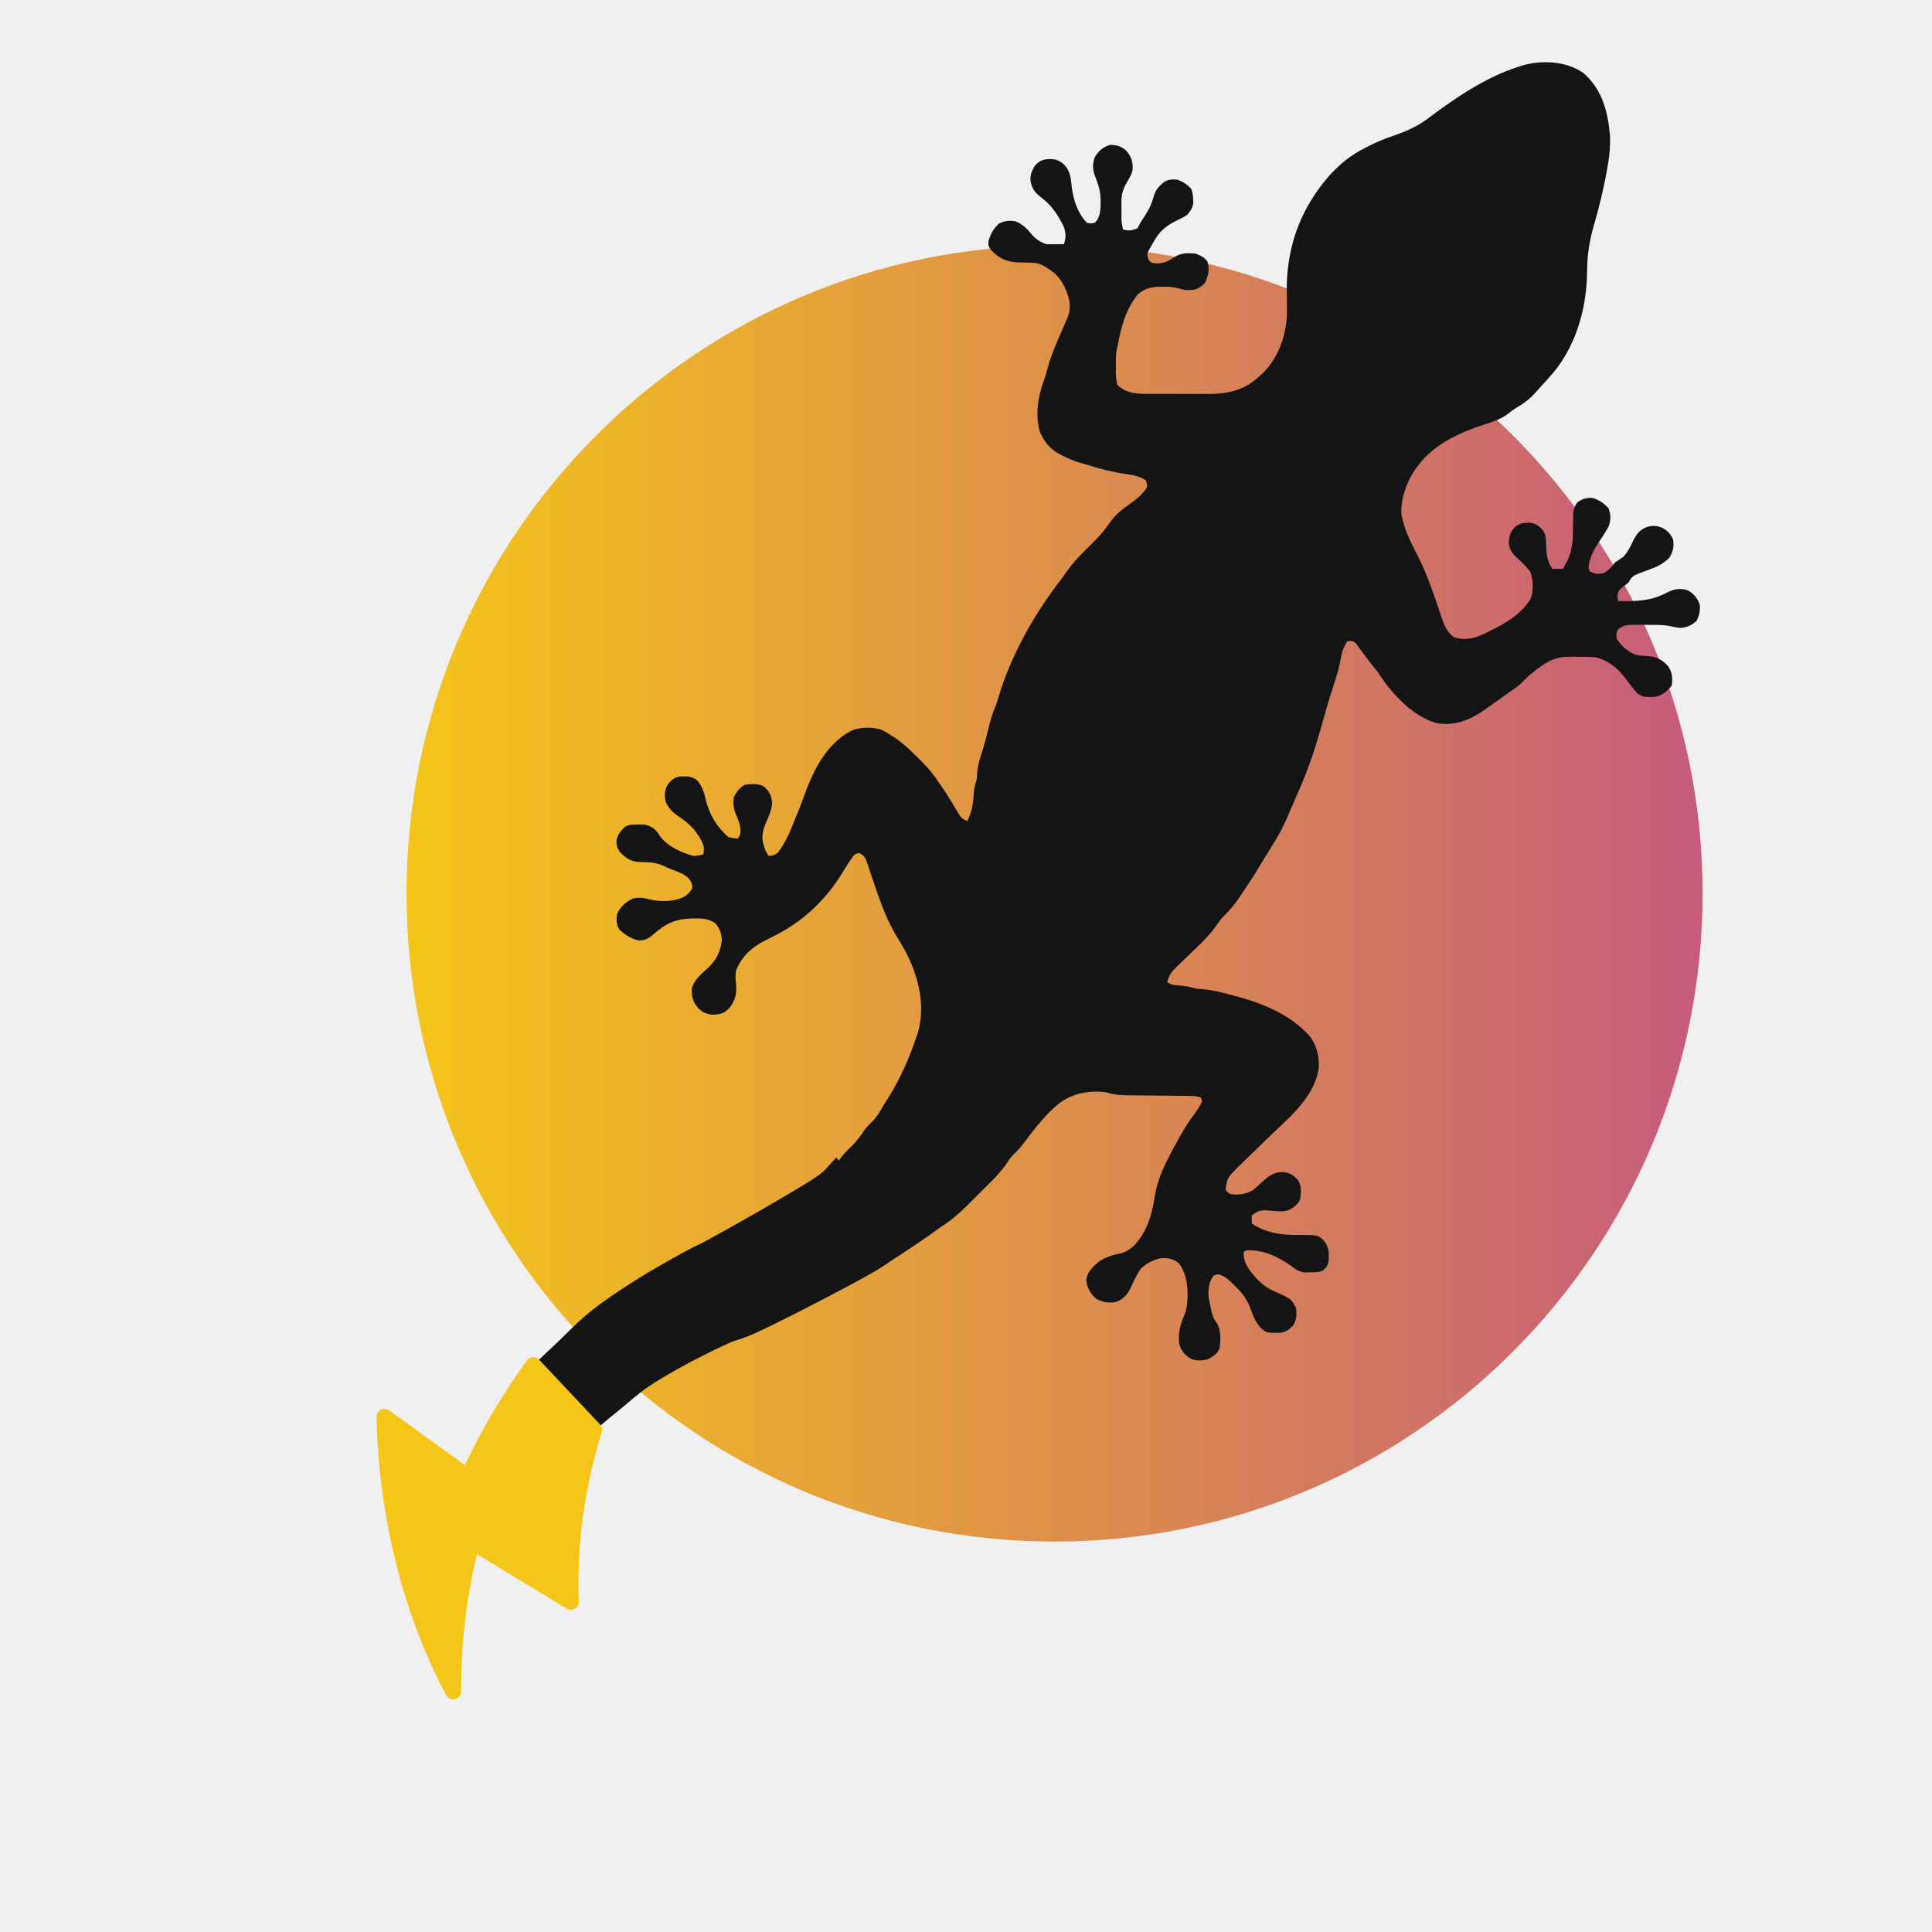
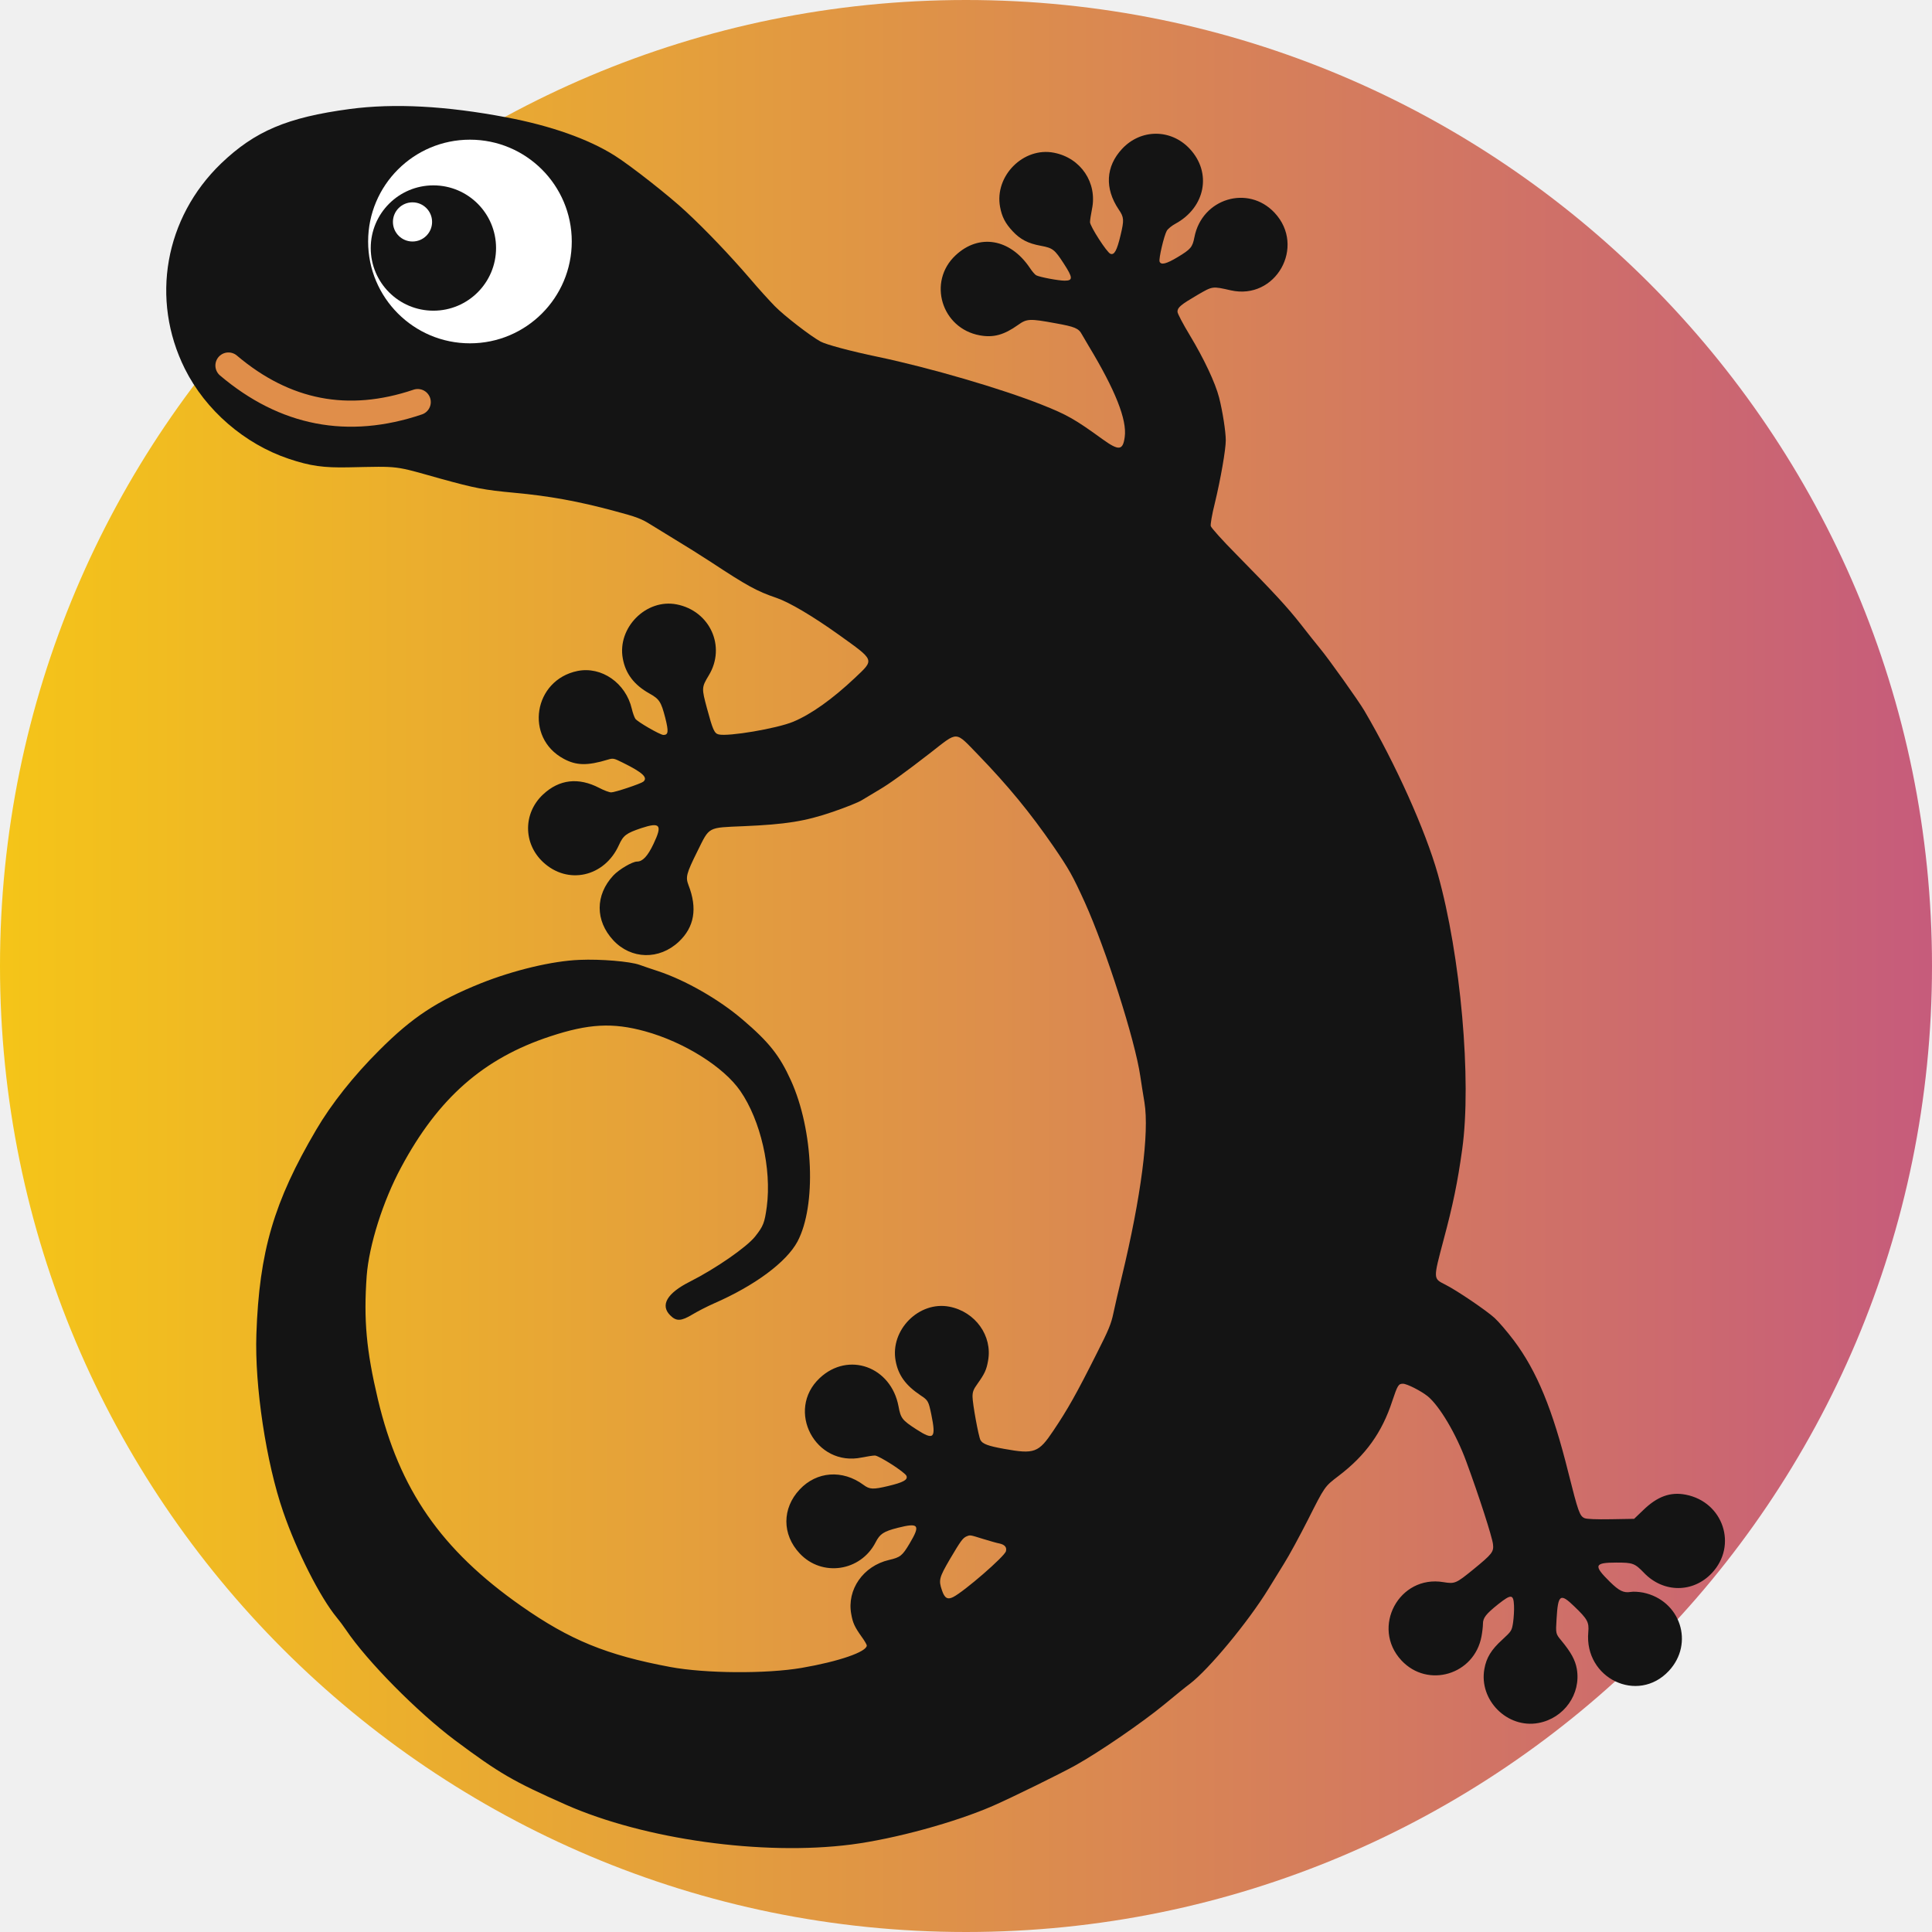
- <svg xmlns="http://www.w3.org/2000/svg" viewBox="45 55 480 480" role="img">
+ <svg xmlns="http://www.w3.org/2000/svg" viewBox="280 240 1480 1480" role="img">
  <defs>
    <linearGradient id="lgg" x1="0" y1="0" x2="1" y2="0">
      <stop offset="0" stop-color="#F5C518" />
      <stop offset="1" stop-color="#C65B7C" />
    </linearGradient>
  </defs>
-   <circle cx="307" cy="277" r="161" fill="url(#lgg)" />
-   <g transform="scale(0.33333)">
-     <path d="M0 0 C14.16 12.42 18.28 28.51 19.91 46.67 C20.23 54.22 19.59 61.36 18.28 68.8 C18.11 69.82 17.93 70.85 17.75 71.91 C15.23 86.09 11.86 100.13 7.81 113.95 C4.52 125.19 2.9 136.11 2.85 147.83 C2.65 176.33 -6.07 206.5 -26.09 227.67 C-26.86 228.54 -27.62 229.4 -28.41 230.3 C-30.6 232.79 -32.84 235.24 -35.09 237.67 C-35.67 238.31 -36.24 238.95 -36.83 239.61 C-40.8 243.85 -45.17 246.82 -50.15 249.8 C-53.09 251.67 -53.09 251.67 -54.79 253.07 C-60.53 257.8 -66.48 259.79 -73.53 261.98 C-92.1 268.1 -111.07 276.52 -123.09 292.67 C-123.39 293.05 -123.39 293.05 -124.89 294.98 C-131.41 304.13 -136.35 317.74 -135.56 329.17 C-133.49 340.33 -128.55 349.92 -123.39 359.92 C-117.11 372.29 -112.6 385.32 -108.12 398.42 C-107.97 398.88 -107.97 398.88 -107.18 401.17 C-106.6 402.86 -106.03 404.56 -105.48 406.25 C-103.56 411.93 -101.5 416.96 -96.47 420.55 C-87.91 423.4 -80.96 421.53 -73.09 417.67 C-72.46 417.37 -71.83 417.06 -71.17 416.74 C-58.76 410.69 -46.37 403.95 -39.09 391.67 C-37.01 385.42 -37.17 378.21 -39.41 372.05 C-42.11 368.12 -45.75 364.84 -49.21 361.58 C-52.5 358.45 -54.72 356.06 -55.43 351.52 C-55.53 346.07 -54.84 342.92 -51.09 338.67 C-47.4 335.51 -44.01 335.15 -39.31 335.32 C-34.88 336.02 -32.13 338.33 -29.46 341.8 C-27.69 345.52 -27.69 348.94 -27.66 352.98 C-27.46 359.52 -26.77 364.09 -23.09 369.67 C-20.45 369.67 -17.81 369.67 -15.09 369.67 C-14.29 368.16 -13.5 366.63 -12.72 365.11 C-12.28 364.26 -11.84 363.42 -11.38 362.54 C-7.3 353.45 -7.72 344.57 -7.62 334.72 C-7.59 333.51 -7.56 332.29 -7.54 331.04 C-7.52 329.94 -7.51 328.83 -7.49 327.7 C-7.04 324.28 -6.16 322.41 -4.09 319.67 C-0.34 317.5 2.12 316.66 6.47 316.73 C11.43 318.09 15.61 320.68 18.91 324.67 C20.54 329.57 20.72 333.8 18.67 338.5 C16.39 342.6 13.84 346.48 11.22 350.37 C7.47 356.07 4.54 361.75 3.91 368.67 C4.24 369.66 4.57 370.65 4.91 371.67 C9 373.47 11.19 373.87 15.53 372.67 C19.28 370.45 21.21 368.06 23.91 364.67 C25.9 363.33 27.9 362 29.91 360.67 C32.97 357.24 34.86 353.87 36.72 349.67 C39.27 344.48 41.47 340.95 46.91 338.67 C51.41 337.17 54.81 337.32 59.16 339.23 C62.94 341.42 65.05 343.64 66.91 347.67 C67.83 353.01 66.93 357.13 63.91 361.67 C59.29 366.11 54.77 368.22 48.78 370.36 C47.19 370.95 45.61 371.53 44.02 372.12 C43.68 372.25 43.68 372.25 41.92 372.88 C37.6 374.58 35.93 375.48 33.91 379.67 C32.57 380.82 31.19 381.93 29.78 382.98 C25.97 386.16 25.97 386.16 25.41 390.61 C25.57 391.62 25.74 392.63 25.91 393.67 C39.32 393.87 50.18 393.83 62.14 387.48 C67.62 384.76 71.95 383.74 77.91 385.67 C82.45 388.16 85.31 391.77 86.91 396.67 C87.1 401.13 86.48 404.61 84.34 408.55 C80.64 411.77 76.78 413.68 71.79 413.66 C69 413.34 66.29 412.76 63.57 412.14 C58.12 411.18 52.55 411.44 47.03 411.42 C45.78 411.4 44.52 411.38 43.23 411.36 C31.31 411.31 31.31 411.31 25.91 414.67 C24.53 417.86 24.53 417.86 24.91 421.67 C28.25 427.18 32.98 431.14 38.91 433.67 C42.25 434.42 45.62 434.59 49.03 434.8 C55.31 435.36 59.04 437.61 63.22 442.23 C66.32 446.71 66.74 451.37 65.91 456.67 C62.61 461.01 58.45 464.26 53 465.14 C44.85 465.22 44.85 465.22 40.59 462.73 C39.26 461.36 39.26 461.36 37.91 459.67 C37.35 458.98 36.78 458.29 36.21 457.58 C34.41 455.3 32.65 452.99 30.91 450.67 C25.32 443.31 18.88 438.27 9.91 435.67 C5.16 435.22 0.42 435.26 -4.34 435.23 C-5.62 435.2 -6.89 435.17 -8.2 435.13 C-16.43 435.09 -22.18 436.15 -29.09 440.67 C-29.68 441.05 -30.27 441.43 -30.87 441.81 C-36.55 445.67 -41.62 450.05 -46.35 455 C-49.07 457.6 -52.12 459.62 -55.23 461.73 C-57.9 463.54 -60.52 465.42 -63.13 467.32 C-66.09 469.47 -69.09 471.57 -72.09 473.67 C-72.63 474.05 -72.63 474.05 -75.32 475.95 C-85.59 482.78 -96.69 486.9 -109.09 484.67 C-127.28 479.8 -143.4 462.07 -153.09 446.67 C-154.41 444.99 -155.74 443.32 -157.09 441.67 C-158.2 440.26 -159.3 438.84 -160.41 437.42 C-161.01 436.65 -161.61 435.89 -162.23 435.1 C-163.49 433.45 -164.73 431.78 -165.93 430.09 C-166.22 429.68 -166.22 429.68 -167.72 427.61 C-168.25 426.86 -168.78 426.1 -169.32 425.32 C-171.09 423.67 -171.09 423.67 -173.8 423.43 C-174.56 423.51 -175.32 423.59 -176.09 423.67 C-176.74 424.93 -177.36 426.21 -177.97 427.48 C-178.14 427.84 -178.14 427.84 -179.02 429.63 C-180.01 432.42 -180.53 434.94 -181.02 437.85 C-181.98 443.45 -183.54 448.67 -185.34 454.05 C-187.78 461.49 -190.09 468.95 -192.22 476.48 C-192.47 477.36 -192.71 478.23 -192.97 479.12 C-193.89 482.39 -194.81 485.65 -195.73 488.92 C-200.41 505.47 -205.91 521.61 -213.02 537.28 C-214.3 540.13 -215.54 543 -216.77 545.87 C-217.25 546.97 -217.72 548.07 -218.21 549.21 C-219.15 551.37 -220.08 553.55 -221.01 555.72 C-223.91 562.38 -227.22 568.54 -231.09 574.67 C-231.8 575.83 -232.51 576.98 -233.22 578.14 C-234.47 580.16 -235.72 582.18 -236.97 584.2 C-238.13 586.08 -239.27 587.96 -240.39 589.86 C-244.51 596.84 -248.93 603.58 -253.47 610.3 C-254.19 611.38 -254.9 612.46 -255.64 613.57 C-259.42 619.17 -263.23 624.02 -268.14 628.66 C-270.28 630.86 -271.91 633.18 -273.63 635.71 C-279.81 644.47 -287.88 651.6 -295.56 659.01 C-297.59 660.97 -299.6 662.94 -301.62 664.91 C-302.24 665.5 -302.86 666.09 -303.5 666.7 C-306.99 670.13 -308.96 672.76 -310.09 677.67 C-306.74 679.91 -305.28 679.97 -301.34 680.17 C-296.64 680.49 -292.63 681.35 -288.09 682.67 C-286.47 682.82 -284.84 682.93 -283.21 683.03 C-276.51 683.6 -270.21 685.19 -263.72 686.92 C-263.15 687.07 -263.15 687.07 -260.3 687.79 C-241.37 692.75 -221.59 700.33 -207.47 714.3 C-206.86 714.89 -206.25 715.49 -205.62 716.1 C-199.26 722.84 -196.94 731.5 -197.09 740.67 C-199.44 762.94 -219.63 778.96 -234.65 793.48 C-239.45 798.12 -244.23 802.78 -248.99 807.46 C-250.64 809.08 -252.3 810.67 -253.97 812.27 C-265.27 823.24 -265.27 823.24 -266.53 831.55 C-266.09 833.67 -266.09 833.67 -263.09 835.67 C-257.14 836.58 -251.28 835.76 -246.09 832.67 C-243.46 830.48 -240.97 828.18 -238.47 825.84 C-234.19 821.94 -230.46 819.5 -224.53 819.17 C-219.28 819.42 -216 821.6 -212.46 825.45 C-209.81 829.77 -210.41 834.79 -211.09 839.67 C-212.78 843.69 -215.69 845.44 -219.41 847.61 C-224.3 849.25 -229.25 848.39 -234.28 847.9 C-239.92 847.44 -242.78 848.11 -247.09 851.67 C-247.09 853.65 -247.09 855.63 -247.09 857.67 C-236.3 864.54 -225.88 866.21 -213.22 866.17 C-197.69 866.12 -197.69 866.12 -193.09 870.67 C-189.53 875.26 -189.6 879.22 -189.73 884.85 C-190.2 888.48 -191.32 890.31 -194.09 892.67 C-197.13 894.19 -199.97 893.92 -203.34 893.98 C-204.65 894.02 -205.95 894.06 -207.3 894.1 C-211.69 893.61 -213.64 892.36 -217.09 889.67 C-227.21 882.5 -238.36 876.91 -251.09 877.67 C-251.75 878 -252.41 878.33 -253.09 878.67 C-253.66 886.86 -249.03 892.23 -243.91 898.24 C-239.37 903.01 -235.13 906.14 -229.09 908.67 C-217.46 913.93 -217.46 913.93 -214.09 920.67 C-213.52 925.35 -213.66 928.8 -215.78 933.05 C-218.83 936.5 -221.38 938.42 -226 939.11 C-236.54 939.12 -236.54 939.12 -241.09 934.67 C-244.65 930.28 -246.51 925.6 -248.34 920.3 C-250.93 913.3 -254.75 908.77 -260.09 903.67 C-260.8 902.97 -261.51 902.26 -262.24 901.54 C-265.25 898.7 -267.46 896.89 -271.41 895.55 C-274.09 895.67 -274.09 895.67 -275.84 896.8 C-279.47 902.24 -279.77 907.29 -279.09 913.67 C-276.32 927.37 -276.32 927.37 -272.84 932.17 C-269.9 938.05 -270.27 944.24 -271.09 950.67 C-272.74 954.77 -275.59 956.37 -279.34 958.61 C-283.97 959.92 -287.49 960.14 -292.09 958.67 C-296.76 955.86 -299.44 952.9 -301.09 947.67 C-302.24 939.47 -300.44 933.16 -297.27 925.64 C-295.75 921.8 -295.3 918.79 -295.09 914.67 C-295.07 914.33 -295.07 914.33 -294.98 912.57 C-294.69 903.64 -295.86 895.06 -301.09 887.67 C-304.96 884.15 -308.62 883.32 -313.84 883.39 C-319.84 884.15 -325.91 887.37 -330.09 891.67 C-332.5 895.38 -334.47 899.28 -336.27 903.3 C-338.89 909.02 -341.25 912.97 -347.09 915.67 C-352.93 917.4 -357.78 916.43 -363.09 913.67 C-367.49 909.95 -369.75 905.38 -370.47 899.73 C-369.72 893.59 -365.54 889.73 -360.93 885.98 C-355.8 882.32 -349.89 881.01 -343.84 879.61 C-337.5 877.44 -333.67 873.52 -330.03 868.05 C-329.6 867.4 -329.17 866.75 -328.72 866.08 C-323 856.96 -320.82 846.58 -319.16 836.05 C-317.23 824.35 -311.67 813.02 -306.09 802.67 C-305.73 801.98 -305.36 801.29 -304.98 800.58 C-300.39 791.97 -295.7 783.74 -289.79 775.94 C-287.55 772.95 -285.71 770.05 -284.09 766.67 C-284.42 765.68 -284.75 764.69 -285.09 763.67 C-288.27 762.61 -290.58 762.53 -293.92 762.5 C-295.12 762.48 -296.32 762.47 -297.55 762.46 C-298.85 762.45 -300.15 762.44 -301.48 762.43 C-302.83 762.41 -304.18 762.39 -305.52 762.38 C-311.24 762.31 -316.95 762.25 -322.67 762.2 C-326.17 762.16 -329.67 762.12 -333.16 762.07 C-335.13 762.05 -337.11 762.04 -339.08 762.03 C-345.14 761.94 -350.37 761.7 -356.09 759.67 C-368.56 758.28 -380.98 760.6 -390.97 768.3 C-396.61 772.88 -401.49 778.06 -406.09 783.67 C-406.79 784.52 -407.49 785.37 -408.21 786.24 C-411.29 790.05 -414.27 793.9 -417.16 797.86 C-419.11 800.5 -421.15 802.78 -423.53 805.05 C-426.06 807.48 -427.91 809.86 -429.77 812.82 C-435.11 820.56 -441.95 826.97 -448.6 833.57 C-450.9 835.85 -453.19 838.16 -455.47 840.46 C-462.59 847.59 -469.49 854.32 -478.09 859.67 C-479.27 860.5 -480.44 861.34 -481.61 862.19 C-489.97 868.23 -498.46 874.03 -507.09 879.67 C-507.39 879.86 -507.39 879.86 -508.87 880.84 C-519.35 887.69 -530.2 893.52 -541.42 899.07 C-544.16 900.42 -546.89 901.8 -549.63 903.17 C-559.63 908.16 -569.65 912.68 -580.09 916.67 C-582.1 917.5 -584.1 918.33 -586.09 919.17 C-595.61 923.15 -605.17 926.98 -614.84 930.55 C-632.02 936.91 -648.76 944.38 -665.09 952.67 C-666.43 953.34 -667.76 954.01 -669.09 954.67 C-669.7 954.98 -670.31 955.28 -670.93 955.59 C-672.38 956.32 -673.84 957.04 -675.3 957.76 C-690.56 965.34 -705.42 973.33 -719.24 983.33 C-721.15 984.71 -723.08 986.08 -725.01 987.44 C-730.14 991.07 -735.2 994.72 -740.09 998.67 C-741.53 999.76 -742.97 1000.84 -744.41 1001.92 C-748.29 1004.93 -751.71 1008.19 -755.14 1011.71 C-758.99 1015.58 -763.13 1019.12 -767.41 1022.5 C-774.93 1028.45 -781.7 1034.97 -788.45 1041.76 C-790.28 1043.61 -792.13 1045.45 -793.97 1047.28 C-799.82 1053.12 -805.34 1058.97 -810.39 1065.52 C-812.91 1068.7 -815.74 1071.49 -818.66 1074.3 C-823.37 1078.91 -827.81 1083.65 -832.09 1088.67 C-836.38 1093.58 -836.38 1093.58 -839.84 1094.05 C-842.09 1093.67 -842.09 1093.67 -843.09 1092.67 C-842.19 1067.37 -826.93 1042.71 -813.28 1022.3 C-812.67 1021.38 -812.06 1020.46 -811.43 1019.52 C-806.86 1012.73 -802.13 1006.12 -797.09 999.67 C-796.49 998.89 -795.89 998.11 -795.27 997.3 C-793.56 995.08 -791.83 992.88 -790.09 990.67 C-789.39 989.76 -788.68 988.84 -787.95 987.89 C-787.24 986.98 -786.52 986.06 -785.78 985.11 C-785.45 984.69 -785.45 984.69 -783.79 982.54 C-783.23 981.93 -782.67 981.31 -782.09 980.67 C-781.43 980.67 -780.77 980.67 -780.09 980.67 C-779.76 979.68 -779.43 978.69 -779.09 977.67 C-778.43 977.67 -777.77 977.67 -777.09 977.67 C-776.76 976.68 -776.43 975.69 -776.09 974.67 C-775.43 974.67 -774.77 974.67 -774.09 974.67 C-774.09 974.01 -774.09 973.35 -774.09 972.67 C-772.66 971.26 -772.66 971.26 -770.66 969.61 C-764.04 963.98 -757.99 957.88 -752.42 951.22 C-750.44 948.91 -748.24 946.82 -746.09 944.67 C-745.22 943.57 -744.34 942.46 -743.47 941.36 C-740.16 937.42 -736.19 934.67 -731.97 931.76 C-729.8 930.18 -727.85 928.61 -725.85 926.83 C-721.66 923.18 -717.08 920.22 -712.41 917.23 C-711.52 916.66 -710.63 916.09 -709.72 915.5 C-704.18 911.95 -698.59 908.53 -692.87 905.27 C-689.78 903.49 -686.75 901.62 -683.72 899.73 C-678.58 896.55 -673.37 893.51 -668.12 890.53 C-659.81 885.82 -651.7 880.81 -643.57 875.8 C-639.99 873.6 -636.39 871.45 -632.78 869.3 C-615.79 859.12 -598.84 848.86 -583.77 835.95 C-581.36 833.9 -578.92 831.96 -576.41 830.05 C-572.49 827.04 -568.81 823.82 -565.16 820.51 C-563.45 818.99 -561.71 817.57 -559.91 816.17 C-557.03 813.61 -555.08 811.01 -552.86 807.9 C-550.81 805.31 -548.54 803.09 -546.16 800.8 C-542.07 796.81 -538.89 792.72 -535.74 787.97 C-534.16 785.76 -532.52 784.02 -530.53 782.17 C-527.16 778.95 -524.97 775.48 -522.68 771.43 C-521 768.5 -519.17 765.7 -517.34 762.86 C-508.86 749.08 -502.21 734.01 -497.09 718.67 C-496.75 717.69 -496.42 716.7 -496.07 715.69 C-489.95 695.27 -495.49 673.35 -505.13 654.95 C-507.5 650.59 -510.07 646.35 -512.67 642.12 C-520.24 629.1 -525.22 614.24 -530.02 600.02 C-530.33 599.11 -530.63 598.2 -530.95 597.27 C-531.53 595.54 -532.1 593.8 -532.66 592.07 C-535.28 584.24 -535.28 584.24 -539.09 581.67 C-541.14 581.65 -541.14 581.65 -543.09 582.67 C-544.77 584.57 -544.77 584.57 -546.41 587.05 C-547.01 587.95 -547.62 588.85 -548.24 589.79 C-550.57 593.41 -552.87 597.06 -555.12 600.74 C-567.05 618.51 -582.4 632.6 -601.35 642.4 C-601.81 642.64 -601.81 642.64 -604.16 643.86 C-605.98 644.79 -607.8 645.71 -609.64 646.61 C-619.94 651.78 -626.88 658.23 -631.47 668.86 C-632.08 672.59 -631.91 675.38 -631.53 679.11 C-630.83 686.5 -632.01 691.16 -636.47 697.05 C-640.32 700.9 -642.63 701.56 -648.03 701.98 C-652.68 701.84 -656.17 700.58 -659.54 697.24 C-662.87 693.42 -664.24 690.37 -664.41 685.36 C-664.42 684.99 -664.42 684.99 -664.52 683.12 C-663.3 676.1 -656.73 671.19 -651.78 666.53 C-645.89 660.84 -643.14 654.78 -642.09 646.67 C-642.28 641.21 -643.57 637.86 -647.09 633.67 C-652.14 630.45 -656.41 630.16 -662.22 630.23 C-662.64 630.24 -662.64 630.24 -664.77 630.27 C-676.97 630.62 -684.58 634.34 -693.4 642.43 C-697.08 645.49 -699.62 646.7 -704.41 646.61 C-710.14 645.15 -714.23 642.35 -718.59 638.42 C-720.75 634.46 -720.87 631.08 -720.09 626.67 C-717.34 621.27 -713.76 617.91 -708.28 615.36 C-703.76 614.38 -699.8 614.87 -695.33 616.2 C-687.22 617.92 -677.18 617.89 -669.8 613.88 C-667.23 612.07 -665.58 610.45 -664.09 607.67 C-664.01 604.3 -664.93 602.89 -666.91 600.17 C-670.36 596.99 -674.68 595.53 -679 593.87 C-682.09 592.67 -682.09 592.67 -684.5 591.5 C-690.64 588.59 -696.32 588.17 -703.03 588.17 C-709.81 588.06 -713.21 585.48 -717.97 580.92 C-720.26 577.42 -720.79 575.69 -720.52 571.63 C-719.64 567.59 -717.3 564.85 -714.41 562.03 C-711.13 560.11 -708.5 560.24 -704.72 560.23 C-703.43 560.22 -702.15 560.2 -700.82 560.18 C-695.77 560.85 -692.61 562.69 -689.5 566.75 C-689.06 567.47 -688.61 568.18 -688.16 568.92 C-682.51 576.58 -672.09 581.23 -663.09 583.67 C-659.22 583.3 -659.22 583.3 -656.09 582.67 C-654.74 578.22 -655.46 575.96 -657.53 571.86 C-661.72 563.99 -666.91 559.05 -674.28 554.17 C-678.9 551.03 -682.13 547.99 -684.09 542.67 C-685 537.89 -684.59 534.66 -682.41 530.3 C-679.39 526.87 -677.38 524.94 -672.73 524.39 C-667.76 524.21 -663.97 524.25 -660.09 527.67 C-656.44 532.39 -655.22 536.5 -653.97 542.17 C-651.31 552.93 -645.55 562.36 -637.09 569.67 C-633.34 570.42 -633.34 570.42 -630.09 570.67 C-627.6 566.94 -627.97 565.47 -628.54 561.2 C-629.13 558.5 -630.05 556.2 -631.16 553.67 C-633.17 548.91 -634.08 544.81 -633.09 539.67 C-631.03 535.7 -628.9 533.01 -625.09 530.67 C-620.45 529.9 -615.37 529.58 -611.05 531.66 C-606.87 535.01 -605.27 538.29 -604.59 543.48 C-604.67 548.81 -606.74 553.4 -608.87 558.18 C-611.55 564.27 -612.91 569.49 -610.78 575.92 C-610.52 576.75 -610.25 577.58 -609.98 578.44 C-609.09 580.67 -609.09 580.67 -607.09 583.67 C-604.27 583.33 -602.52 583.03 -600.32 581.17 C-594.73 573.98 -591.47 566.06 -588.09 557.67 C-587.56 556.37 -587.03 555.07 -586.5 553.76 C-584.59 549.06 -582.69 544.36 -581 539.58 C-574.13 520.46 -564.67 500.72 -546.15 490.62 C-539.36 487.48 -530.43 487.39 -523.27 489.51 C-520.73 490.73 -518.44 492.11 -516.09 493.67 C-515.31 494.15 -514.52 494.63 -513.71 495.12 C-506.86 499.63 -501.16 505.3 -495.34 511.05 C-494.54 511.84 -493.74 512.63 -492.91 513.44 C-487.6 518.79 -483.23 524.39 -479.09 530.67 C-478.16 532.05 -477.22 533.42 -476.28 534.8 C-474.32 537.73 -472.46 540.71 -470.64 543.72 C-470.2 544.44 -469.76 545.16 -469.31 545.91 C-468.43 547.35 -467.56 548.81 -466.7 550.26 C-466.29 550.93 -465.88 551.6 -465.46 552.29 C-465.1 552.9 -464.74 553.5 -464.37 554.12 C-462.83 555.99 -461.3 556.73 -459.09 557.67 C-455.65 550.71 -454.65 544.59 -454.3 536.86 C-454.07 533.25 -453.14 530.13 -452.09 526.67 C-451.97 525.03 -451.87 523.38 -451.78 521.73 C-451.36 516.28 -449.89 511.38 -448.17 506.22 C-446.34 500.64 -444.9 495.01 -443.53 489.3 C-442.07 483.25 -440.49 477.51 -437.98 471.8 C-437.05 469.57 -436.41 467.37 -435.78 465.05 C-427.44 436.5 -410.86 406.4 -393.09 382.67 C-392.59 382 -392.09 381.32 -391.57 380.62 C-390.61 379.34 -389.64 378.06 -388.67 376.79 C-387.54 375.28 -386.45 373.74 -385.39 372.18 C-379.72 364.12 -373.02 357.49 -365.98 350.62 C-360.93 345.64 -356.61 340.77 -352.63 334.89 C-348.83 329.4 -344.08 325.6 -338.66 321.8 C-333.55 318.16 -328.29 314.17 -325.09 308.67 C-325.24 306.01 -325.24 306.01 -326.09 303.67 C-331.13 300.09 -337.14 299.65 -343.09 298.67 C-351.62 297.13 -359.88 295.31 -368.12 292.62 C-369.93 292.04 -371.76 291.5 -373.6 291.03 C-379.06 289.63 -383.92 287.44 -388.91 284.86 C-389.54 284.54 -390.18 284.22 -390.83 283.89 C-397.77 280.17 -402.04 274.46 -405.14 267.24 C-408.64 254.19 -406.43 241.02 -401.78 228.62 C-400.85 225.97 -400.14 223.29 -399.41 220.58 C-396.88 211.22 -393.21 202.49 -389.28 193.64 C-387.77 190.23 -386.28 186.8 -384.85 183.35 C-384.53 182.57 -384.2 181.79 -383.87 180.98 C-381.26 173.21 -383.43 166.78 -386.61 159.53 C-389.67 153.63 -392.51 149.96 -398.16 146.36 C-399.2 145.68 -400.24 145.01 -401.32 144.31 C-405.03 142.12 -407.76 141.55 -411.99 141.46 C-412.94 141.43 -413.9 141.4 -414.88 141.38 C-416.89 141.32 -418.89 141.28 -420.89 141.24 C-429.91 140.95 -435.31 138.4 -441.57 131.85 C-443.24 129.47 -443.59 128.47 -443.34 125.61 C-441.97 120.18 -439.6 116.04 -435.41 112.23 C-431.09 110.2 -427.78 109.88 -423.09 110.67 C-417.52 112.98 -414.6 116.18 -410.79 120.77 C-407.74 124.18 -404.45 126.22 -400.09 127.67 C-397.87 127.74 -395.64 127.76 -393.41 127.73 C-392.23 127.73 -391.05 127.72 -389.83 127.71 C-388.93 127.7 -388.02 127.68 -387.09 127.67 C-385.47 122.79 -385.6 118.99 -387.41 114.17 C-391.87 105.53 -395.97 98.97 -403.78 93.05 C-408.64 89.36 -410.61 86.83 -411.97 80.8 C-412.37 76.45 -411.23 73.49 -409.09 69.67 C-406.28 66.33 -404.25 65.01 -399.89 64.33 C-394.72 64 -391.65 64.43 -387.59 67.8 C-382.48 72.51 -381.92 78.14 -381.28 84.8 C-380.15 94.57 -376.9 104.36 -370.09 111.67 C-366.97 112.36 -366.97 112.36 -364.09 111.67 C-359.7 107.43 -359.87 102.11 -359.72 96.3 C-359.63 88.96 -361.24 83.56 -363.97 76.73 C-365.89 71.51 -365.84 67.79 -363.97 62.48 C-360.93 57.92 -357.96 55.22 -352.66 53.67 C-347.81 53.67 -344.17 54.71 -340.58 58.11 C-336.79 62.47 -335.79 65.87 -335.88 71.62 C-336.21 74.77 -337.49 76.98 -339.09 79.67 C-342.32 85.13 -344.22 89.1 -344.23 95.48 C-344.23 95.94 -344.23 95.94 -344.23 98.24 C-344.23 99.19 -344.22 100.14 -344.22 101.11 C-344.22 102.05 -344.23 102.99 -344.23 103.96 C-344.23 104.88 -344.23 105.79 -344.23 106.73 C-344.23 107.56 -344.22 108.39 -344.22 109.24 C-344.09 111.8 -343.65 114.18 -343.09 116.67 C-338.82 117.93 -336.13 117.56 -332.09 115.67 C-331.38 114.36 -330.72 113.02 -330.09 111.67 C-328.79 109.63 -327.47 107.58 -326.16 105.55 C-323.12 100.77 -321.19 96.3 -319.79 90.83 C-318.34 86.36 -315.36 83.68 -311.72 80.8 C-308.21 79.29 -305.89 79.21 -302.09 79.67 C-298.3 81.26 -294.66 83.4 -292.09 86.67 C-291.15 89.51 -290.87 91.53 -290.78 94.48 C-290.74 95.32 -290.71 96.15 -290.67 97 C-291.27 100.78 -292.65 102.74 -295.09 105.67 C-297.45 107.32 -299.94 108.56 -302.53 109.8 C-310.68 113.79 -315.63 117.69 -320.09 125.67 C-320.59 126.52 -321.08 127.37 -321.59 128.24 C-322.07 129.1 -322.54 129.97 -323.03 130.86 C-323.47 131.66 -323.92 132.46 -324.37 133.28 C-325.09 135.67 -325.09 135.67 -324.35 138.41 C-323.09 140.67 -323.09 140.67 -321.09 141.67 C-314.22 142.84 -309.93 140.89 -304.26 137.08 C-299.52 134 -294.56 134.19 -289.09 134.67 C-285.54 136.03 -282.27 137.47 -280.09 140.67 C-278.45 146.55 -279.37 151.32 -282.09 156.67 C-285.68 160.17 -288.31 161.82 -293.28 161.86 C-294.02 161.87 -294.75 161.89 -295.51 161.9 C-298.09 161.67 -298.09 161.67 -301.4 160.68 C-305.34 159.6 -308.98 159.33 -313.03 159.36 C-313.73 159.36 -314.44 159.37 -315.16 159.37 C-321.95 159.53 -326.43 160.5 -331.78 164.86 C-341.16 176.27 -344.53 189.43 -347.09 203.67 C-347.18 203.98 -347.18 203.98 -347.62 205.56 C-348.58 209.83 -348.32 214.25 -348.34 218.61 C-348.36 219.6 -348.38 220.59 -348.41 221.61 C-348.43 225.52 -348.35 228.87 -347.14 232.61 C-340.96 238.83 -333.14 239.2 -324.79 239.25 C-323.33 239.25 -321.88 239.24 -320.43 239.24 C-318.91 239.24 -317.39 239.25 -315.87 239.26 C-312.69 239.27 -309.51 239.26 -306.33 239.25 C-302.3 239.23 -298.27 239.25 -294.24 239.29 C-291.1 239.31 -287.96 239.31 -284.82 239.3 C-283.34 239.3 -281.85 239.31 -280.37 239.32 C-265.97 239.45 -252.95 236.88 -242.09 226.67 C-241.49 226.16 -240.89 225.65 -240.28 225.12 C-228.01 214.04 -221.75 197.14 -220.89 180.88 C-220.77 175.41 -220.88 169.93 -220.99 164.45 C-221.51 137.86 -215.04 112.87 -200.09 90.67 C-199.49 89.77 -198.88 88.86 -198.25 87.93 C-188.52 74.24 -177.25 63.06 -162.09 55.67 C-161.35 55.28 -160.6 54.89 -159.84 54.49 C-153.76 51.34 -147.62 48.95 -141.16 46.73 C-131.09 43.18 -122.47 39.4 -114.09 32.67 C-94.26 17.97 -72.74 3.37 -49.09 -4.33 C-48.16 -4.65 -47.23 -4.96 -46.27 -5.29 C-31.33 -9.74 -13.14 -9.02 0 0 Z " fill="#141414" transform="translate(1315.094,219.3281)" />
+   <circle cx="1020" cy="980" r="740" fill="url(#lgg)" />
+   <g fill="#141414">
+     <g transform="translate(0,2000) scale(0.1,-0.1)">
+       <path d="M5480 16765 c-479 -64 -727 -169 -986 -417 -432 -416 -543 -1041 -278 -1573 158 -317 457 -576 797 -690 164 -55 266 -69 457 -65 399 8 341 15 705 -87 269 -74 331 -86 566 -108 263 -24 491 -65 764 -139 173 -46 207 -59 282 -106 35 -22 120 -74 189 -116 70 -42 190 -117 268 -168 281 -185 354 -225 504 -276 101 -35 278 -140 477 -282 280 -201 275 -188 124 -331 -174 -164 -336 -279 -473 -336 -125 -52 -498 -115 -571 -97 -33 8 -45 36 -89 199 -42 156 -42 161 14 254 133 220 9 493 -246 543 -234 46 -457 -179 -413 -415 21 -116 87 -202 203 -267 77 -43 90 -63 122 -186 27 -107 24 -132 -14 -132 -25 0 -200 101 -215 124 -8 12 -20 46 -27 76 -46 198 -232 327 -416 290 -337 -69 -407 -510 -107 -672 97 -53 182 -55 340 -7 40 12 45 11 115 -24 152 -75 193 -114 156 -145 -20 -16 -217 -82 -246 -82 -14 0 -55 15 -91 34 -160 83 -307 66 -431 -50 -153 -143 -153 -375 0 -518 189 -177 471 -114 581 130 34 75 56 91 171 130 146 48 164 26 94 -121 -44 -93 -83 -135 -126 -135 -36 0 -138 -60 -182 -107 -139 -150 -139 -346 0 -496 137 -147 352 -152 502 -11 119 112 144 255 74 434 -23 61 -17 87 69 260 94 190 75 179 354 191 323 14 470 37 683 110 96 33 198 73 225 91 28 17 86 52 130 78 76 44 203 136 395 285 213 166 184 167 363 -17 229 -237 397 -441 577 -702 121 -177 146 -222 240 -428 162 -359 385 -1056 425 -1331 8 -56 23 -147 32 -202 38 -233 -26 -724 -173 -1334 -25 -102 -54 -229 -65 -281 -17 -81 -35 -126 -126 -305 -157 -313 -225 -433 -334 -595 -113 -169 -145 -181 -377 -139 -123 22 -165 38 -181 67 -15 27 -61 280 -61 333 0 37 7 56 39 100 54 76 68 106 80 175 35 190 -97 375 -295 414 -234 46 -457 -179 -413 -415 20 -109 76 -187 191 -264 58 -38 61 -45 82 -145 38 -186 21 -203 -115 -115 -108 70 -119 84 -136 176 -57 304 -384 422 -603 217 -264 -247 -34 -684 322 -609 40 8 85 15 100 15 31 0 232 -129 242 -156 12 -30 -24 -50 -142 -78 -114 -27 -140 -26 -187 9 -161 119 -359 104 -489 -35 -136 -145 -136 -345 0 -490 170 -182 467 -139 582 86 33 64 60 82 168 110 163 41 177 23 92 -120 -56 -94 -71 -106 -158 -126 -197 -46 -324 -227 -289 -415 12 -68 26 -98 80 -174 22 -30 39 -60 39 -66 0 -49 -215 -123 -500 -172 -270 -46 -736 -43 -1005 7 -487 91 -769 206 -1143 468 -612 429 -933 891 -1097 1582 -89 376 -110 609 -86 946 18 235 124 572 264 832 284 530 631 835 1142 1003 294 97 478 107 726 39 298 -82 602 -272 730 -457 156 -226 241 -596 203 -887 -17 -124 -26 -148 -90 -229 -65 -81 -301 -245 -499 -345 -175 -88 -229 -180 -151 -258 47 -47 83 -46 171 7 38 23 112 61 164 84 314 137 555 316 640 474 146 275 123 852 -50 1234 -87 192 -169 295 -371 467 -181 155 -439 302 -648 371 -47 15 -110 37 -141 48 -73 26 -296 45 -459 38 -208 -8 -503 -79 -753 -178 -338 -136 -526 -259 -781 -514 -197 -196 -368 -412 -484 -610 -324 -551 -436 -932 -458 -1565 -14 -395 75 -985 205 -1360 104 -303 283 -656 410 -810 21 -25 52 -67 71 -95 162 -241 548 -631 835 -846 342 -255 444 -314 850 -494 602 -266 1507 -392 2185 -305 334 43 801 171 1090 298 144 63 514 245 629 309 185 103 515 330 680 466 75 62 163 134 197 159 145 111 445 473 600 725 26 43 80 130 119 193 40 63 122 215 184 337 130 258 128 255 234 336 208 158 334 333 413 576 40 119 47 131 81 131 31 0 137 -54 190 -96 91 -75 218 -289 295 -499 98 -266 198 -576 205 -634 7 -59 -6 -75 -150 -193 -134 -109 -142 -112 -229 -98 -340 58 -558 -347 -322 -600 202 -216 559 -109 613 185 6 32 11 75 11 95 0 47 23 76 118 152 99 78 116 76 120 -11 2 -35 -2 -94 -7 -130 -10 -64 -12 -66 -83 -132 -84 -76 -122 -138 -137 -224 -43 -239 176 -458 414 -414 196 36 328 222 294 415 -12 67 -43 125 -118 216 -44 53 -44 53 -37 166 11 189 28 201 137 95 100 -96 113 -120 106 -196 -32 -354 379 -552 617 -297 197 211 89 541 -197 600 -32 6 -75 9 -95 5 -54 -9 -89 8 -160 78 -127 125 -120 147 50 147 126 0 141 -5 213 -80 149 -154 376 -153 519 0 198 211 87 544 -200 600 -118 23 -218 -13 -327 -119 l-69 -66 -175 -3 c-117 -2 -185 1 -204 8 -38 16 -49 48 -125 350 -121 486 -241 776 -416 1010 -52 69 -119 147 -149 174 -65 59 -291 212 -377 255 -94 48 -94 39 -13 345 71 265 107 438 142 691 74 528 -12 1488 -187 2110 -96 338 -323 843 -562 1250 -45 77 -276 401 -342 480 -27 33 -94 116 -147 185 -105 133 -200 236 -494 535 -105 106 -190 201 -194 215 -3 15 9 87 31 175 45 186 84 411 84 482 0 66 -24 221 -51 327 -29 113 -115 296 -224 477 -52 86 -95 167 -95 181 0 33 26 54 152 128 119 69 114 68 256 36 344 -78 578 335 336 594 -203 217 -556 110 -614 -186 -15 -78 -28 -93 -129 -154 -87 -52 -127 -62 -138 -34 -8 21 34 199 55 236 9 15 38 39 66 54 230 125 281 391 110 574 -144 154 -374 154 -518 0 -126 -135 -135 -303 -26 -465 41 -60 42 -80 14 -197 -28 -118 -48 -154 -78 -142 -27 10 -156 211 -156 242 0 15 7 60 15 100 42 202 -85 392 -291 432 -234 46 -457 -178 -413 -415 14 -76 40 -126 97 -187 58 -62 117 -93 216 -111 91 -17 105 -28 175 -136 70 -108 72 -131 7 -131 -48 0 -191 27 -218 41 -10 5 -32 31 -49 57 -151 224 -389 265 -569 96 -216 -202 -108 -560 186 -613 104 -19 185 3 293 80 67 48 89 49 285 13 151 -27 179 -39 204 -86 10 -16 32 -55 51 -87 206 -341 295 -567 277 -698 -14 -105 -45 -108 -171 -17 -211 153 -271 187 -465 264 -310 123 -854 282 -1253 366 -212 44 -401 95 -442 118 -77 42 -281 200 -350 271 -39 40 -125 134 -190 211 -155 180 -336 370 -489 512 -124 117 -430 357 -547 430 -201 127 -490 229 -829 293 -463 88 -860 109 -1200 64z m4851 -10954 c52 -16 108 -32 126 -35 40 -9 57 -29 49 -59 -9 -39 -318 -307 -404 -351 -43 -22 -66 -9 -86 51 -27 78 -22 97 60 238 84 142 99 163 129 176 28 11 23 12 126 -20z" />
+     </g>
  </g>
-   <path d="M252.77,342.60 L252.34,343.04 L251.82,343.59 L251.43,344.02 L251.10,344.39 L250.82,344.72 L250.55,345.03 L250.28,345.32 L249.99,345.61 L249.69,345.90 L249.37,346.20 L249.00,346.51 L248.56,346.86 L247.94,347.29 L247.15,347.82 L246.23,348.42 L245.21,349.05 L244.11,349.72 L242.96,350.42 L241.76,351.14 L240.53,351.86 L239.28,352.59 L238.04,353.32 L236.81,354.03 L235.62,354.73 L234.44,355.42 L233.23,356.12 L231.98,356.83 L230.71,357.55 L229.44,358.27 L228.18,358.98 L226.95,359.67 L225.76,360.33 L224.62,360.96 L223.56,361.55 L222.59,362.09 L221.75,362.56 L221.10,362.92 L220.61,363.18 L220.24,363.39 L219.93,363.56 L219.64,363.72 L219.30,363.89 L218.86,364.10 L218.30,364.36 L217.64,364.68 L216.90,365.04 L216.10,365.46 L215.26,365.90 L214.44,366.36 L213.59,366.83 L212.70,367.32 L211.77,367.84 L210.80,368.39 L209.81,368.95 L208.80,369.53 L207.78,370.12 L206.75,370.72 L205.73,371.33 L204.72,371.94 L203.74,372.55 L202.80,373.14 L201.86,373.74 L200.92,374.34 L199.96,374.96 L199.00,375.59 L198.05,376.23 L197.09,376.88 L196.13,377.54 L195.19,378.21 L194.25,378.89 L193.32,379.58 L192.40,380.29 L191.48,381.02 L190.60,381.75 L189.77,382.47 L188.98,383.18 L188.24,383.87 L187.55,384.53 L186.89,385.17 L186.26,385.79 L185.66,386.38 L185.09,386.94 L184.54,387.48 L183.97,388.03 L183.31,388.65 L182.60,389.33 L181.85,390.03 L181.10,390.74 L180.35,391.45 L179.61,392.15 L178.91,392.82 L178.24,393.46 L177.64,394.05 L177.10,394.57 L176.65,395.01 L176.30,395.37 L190.90,411.83 L191.31,411.51 L191.82,411.10 L192.40,410.63 L193.05,410.09 L193.76,409.51 L194.50,408.90 L195.27,408.26 L196.05,407.61 L196.83,406.97 L197.59,406.34 L198.32,405.75 L199.03,405.17 L199.76,404.57 L200.48,403.97 L201.16,403.39 L201.81,402.84 L202.43,402.32 L203.03,401.83 L203.61,401.37 L204.17,400.92 L204.72,400.50 L205.27,400.10 L205.82,399.71 L206.40,399.31 L207.04,398.89 L207.74,398.45 L208.47,397.99 L209.24,397.52 L210.04,397.04 L210.87,396.56 L211.71,396.07 L212.57,395.58 L213.44,395.09 L214.32,394.60 L215.20,394.12 L216.06,393.65 L216.91,393.20 L217.78,392.75 L218.68,392.28 L219.60,391.81 L220.53,391.35 L221.47,390.89 L222.39,390.44 L223.30,390.00 L224.18,389.58 L225.03,389.19 L225.83,388.82 L226.54,388.50 L227.07,388.27 L227.45,388.13 L227.75,388.04 L228.03,387.96 L228.35,387.86 L228.77,387.74 L229.31,387.56 L229.96,387.32 L230.72,387.03 L231.55,386.69 L232.47,386.29 L233.45,385.84 L234.48,385.36 L235.58,384.83 L236.75,384.26 L237.98,383.66 L239.27,383.02 L240.59,382.36 L241.94,381.68 L243.30,380.99 L244.66,380.30 L246.00,379.61 L247.32,378.93 L248.58,378.27 L249.82,377.62 L251.09,376.96 L252.40,376.28 L253.72,375.58 L255.06,374.88 L256.39,374.17 L257.71,373.45 L259.00,372.75 L260.27,372.04 L261.49,371.35 L262.67,370.66 L263.84,369.94 L265.01,369.18 L266.13,368.41 L267.17,367.64 L268.11,366.91 L268.96,366.21 L269.72,365.56 L270.38,364.98 L270.93,364.49 L271.36,364.11 L271.64,363.88 L271.72,363.84 L271.83,363.80Z" fill="#141414" />
-   <path d="M192.59,410.23 L191.51,409.08 L190.43,407.94 L189.36,406.80 L188.28,405.65 L187.20,404.51 L186.12,403.36 L185.05,402.22 L183.97,401.08 L182.89,399.93 L181.82,398.79 L180.74,397.64 L179.66,396.50 L178.58,395.36 L177.51,394.21 L176.55,395.55 L175.61,396.89 L174.69,398.24 L173.78,399.59 L172.89,400.95 L172.01,402.32 L171.14,403.69 L170.29,405.07 L169.46,406.46 L168.64,407.85 L167.83,409.25 L167.05,410.65 L166.27,412.05 L165.51,413.47 L164.77,414.88 L164.04,416.31 L163.33,417.73 L162.63,419.16 L161.95,420.60 L161.28,422.04 L160.06,421.15 L158.84,420.27 L157.62,419.39 L156.40,418.51 L155.18,417.62 L153.96,416.74 L152.74,415.86 L151.52,414.98 L150.30,414.10 L149.08,413.21 L147.86,412.33 L146.64,411.45 L145.42,410.57 L144.20,409.68 L142.98,408.80 L141.76,407.92 L140.54,407.04 L140.59,408.70 L140.65,410.36 L140.73,412.01 L140.83,413.65 L140.94,415.29 L141.06,416.92 L141.21,418.54 L141.36,420.16 L141.53,421.77 L141.72,423.37 L141.92,424.96 L142.14,426.55 L142.37,428.13 L142.62,429.70 L142.88,431.26 L143.15,432.82 L143.44,434.37 L143.74,435.91 L144.06,437.44 L144.39,438.96 L144.74,440.48 L145.10,441.98 L145.47,443.48 L145.86,444.97 L146.26,446.45 L146.67,447.91 L147.10,449.38 L147.54,450.83 L147.99,452.27 L148.46,453.70 L148.94,455.12 L149.43,456.53 L149.93,457.93 L150.45,459.33 L150.98,460.71 L151.52,462.08 L152.07,463.44 L152.64,464.79 L153.21,466.13 L153.80,467.46 L154.40,468.78 L155.02,470.09 L155.64,471.38 L156.27,472.67 L156.92,473.94 L157.58,475.20 L157.57,473.81 L157.58,472.40 L157.60,471.00 L157.64,469.59 L157.69,468.18 L157.76,466.76 L157.84,465.34 L157.93,463.92 L158.04,462.49 L158.17,461.07 L158.30,459.64 L158.46,458.21 L158.63,456.77 L158.81,455.34 L159.01,453.90 L159.23,452.46 L159.45,451.02 L159.70,449.57 L159.96,448.13 L160.23,446.68 L160.52,445.24 L160.83,443.79 L161.15,442.34 L161.49,440.90 L161.84,439.45 L162.20,438.00 L163.50,438.79 L164.80,439.57 L166.09,440.36 L167.39,441.15 L168.68,441.93 L169.98,442.72 L171.28,443.51 L172.57,444.29 L173.87,445.08 L175.16,445.87 L176.46,446.65 L177.75,447.44 L179.05,448.22 L180.35,449.01 L181.64,449.80 L182.94,450.58 L184.23,451.37 L185.53,452.16 L186.82,452.94 L186.78,451.67 L186.74,450.39 L186.72,449.10 L186.72,447.81 L186.73,446.52 L186.75,445.22 L186.79,443.91 L186.84,442.60 L186.91,441.29 L186.99,439.97 L187.08,438.65 L187.19,437.32 L187.32,435.99 L187.46,434.66 L187.61,433.32 L187.78,431.98 L187.97,430.64 L188.17,429.30 L188.38,427.95 L188.61,426.59 L188.86,425.24 L189.12,423.88 L189.40,422.53 L189.69,421.16 L190.00,419.80 L190.32,418.44 L190.66,417.07 L191.01,415.71 L191.38,414.34 L191.77,412.97 L192.17,411.60Z" fill="#F5C518" stroke="#F5C518" stroke-width="4" stroke-linejoin="round" />
+   <circle cx="640" cy="425" r="78" fill="#fff" />
+   <circle cx="612" cy="430" r="48" fill="#141414" />
+   <circle cx="596" cy="410" r="15" fill="#fff" />
+   <path d="M455 520 Q520 575 600 548" fill="none" stroke="#E08E4A" stroke-width="20" stroke-linecap="round" />
</svg>
